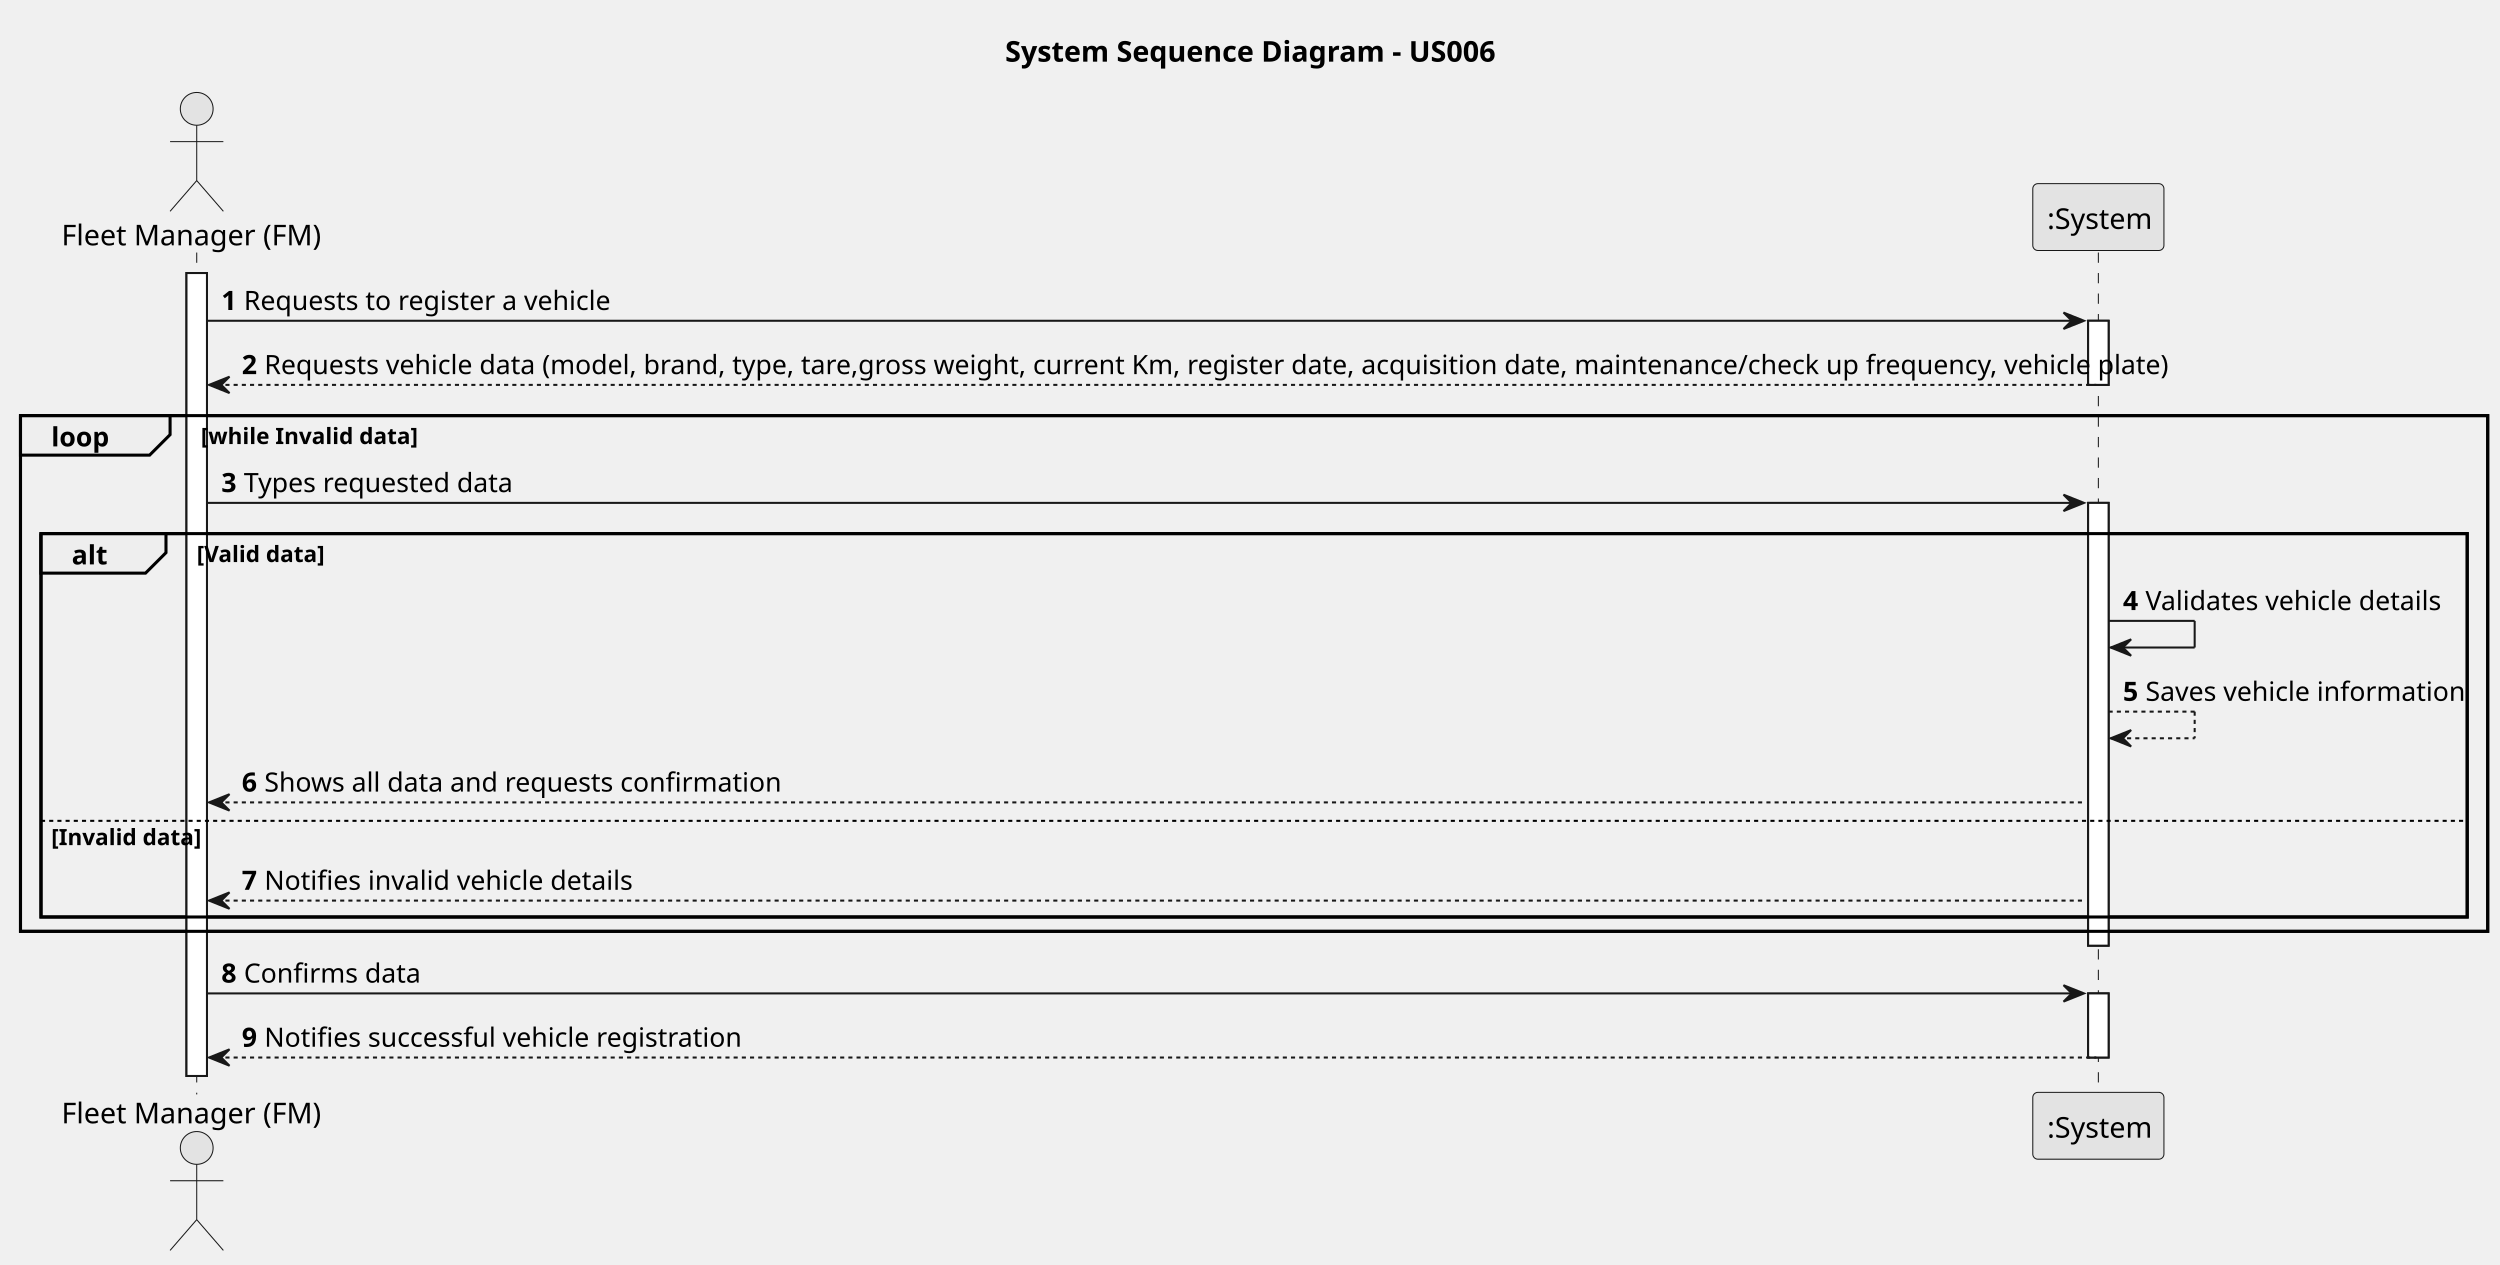
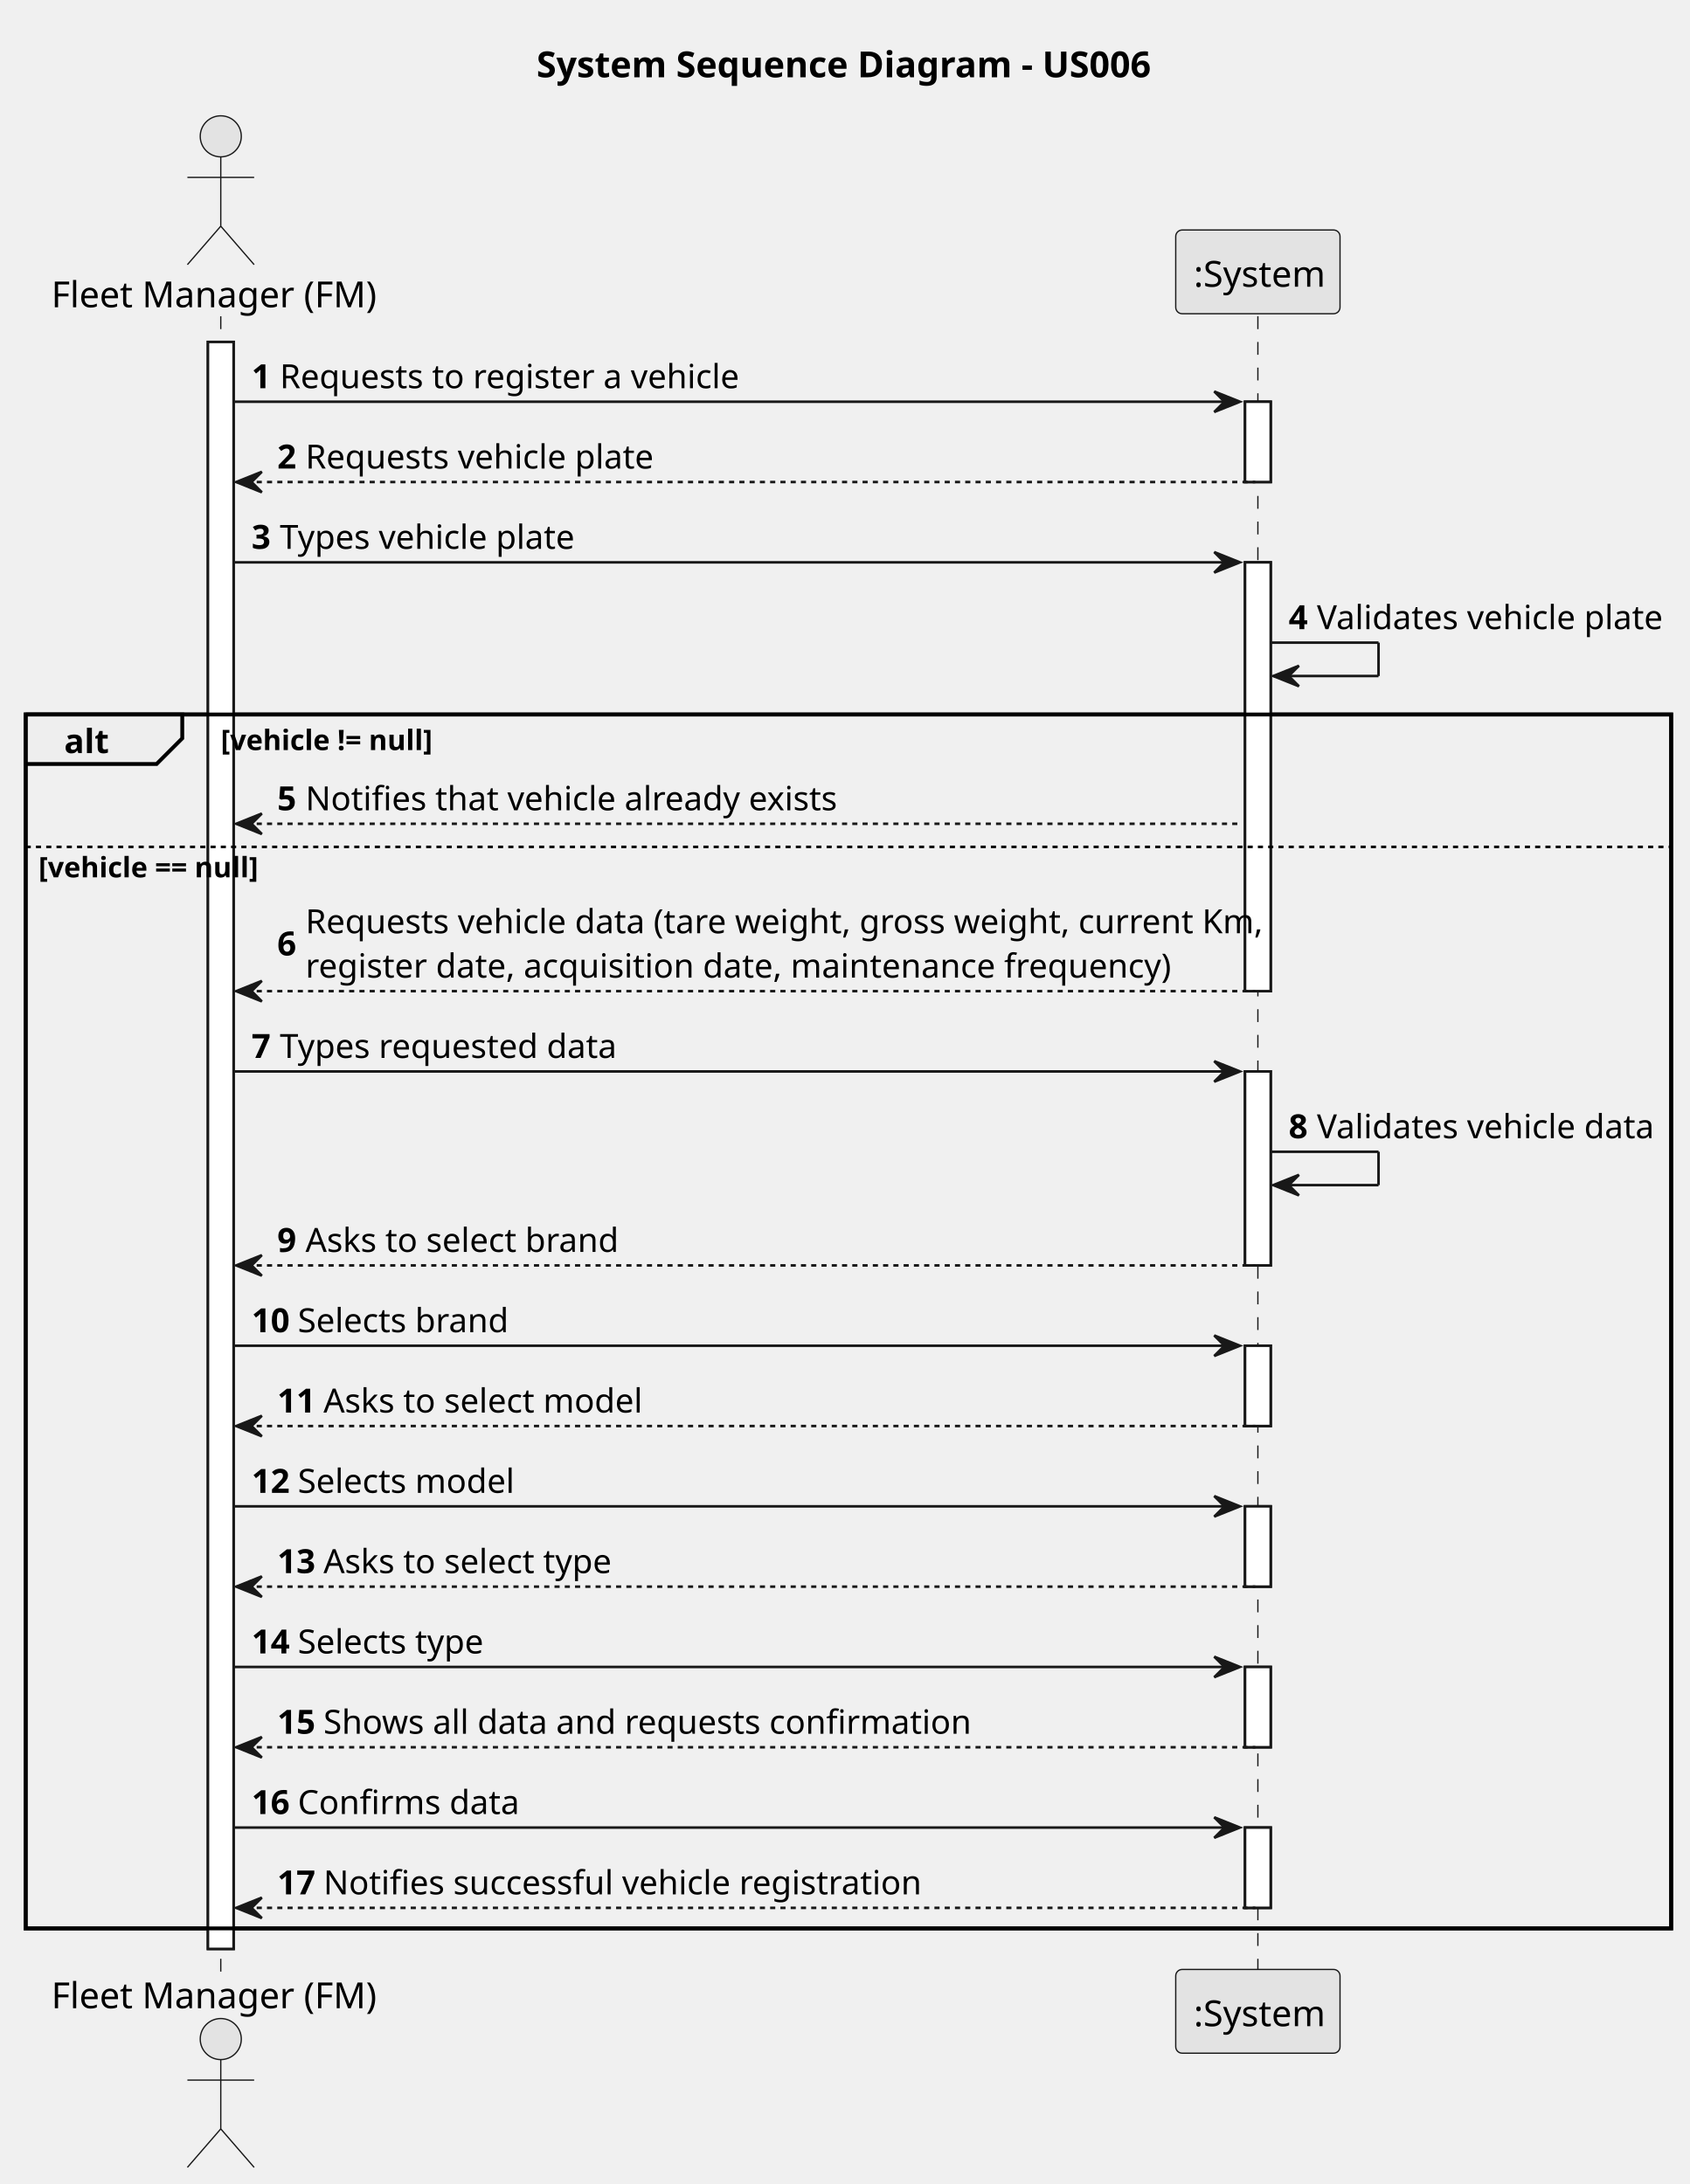
- <svg xmlns="http://www.w3.org/2000/svg" contentStyleType="text/css" height="617px" preserveAspectRatio="none" style="width:1220px;height:617px;background:#FFFFFF;" version="1.1" viewBox="0 0 1220 617" width="1220px" zoomAndPan="magnify">
+ <svg xmlns="http://www.w3.org/2000/svg" contentStyleType="text/css" height="851px" preserveAspectRatio="none" style="width:658px;height:851px;background:#FFFFFF;" version="1.1" viewBox="0 0 658 851" width="658px" zoomAndPan="magnify">
  <defs />
  <g>
-     <text fill="#000000" font-family="sans-serif" font-size="14" font-weight="bold" lengthAdjust="spacing" textLength="242" x="490.5" y="30.107">System Sequence Diagram - US006</text>
-     <rect fill="#FFFFFF" height="391.832" style="stroke:#181818;stroke-width:1.0;" width="10" x="91" y="133.242" />
-     <rect fill="#FFFFFF" height="31.291" style="stroke:#181818;stroke-width:1.0;" width="10" x="1019" y="156.533" />
-     <rect fill="#FFFFFF" height="216.086" style="stroke:#181818;stroke-width:1.0;" width="10" x="1019" y="245.406" />
-     <rect fill="#FFFFFF" height="31.291" style="stroke:#181818;stroke-width:1.0;" width="10" x="1019" y="484.783" />
-     <rect fill="none" height="251.668" style="stroke:#000000;stroke-width:1.5;" width="1204" x="10" y="202.824" />
-     <rect fill="none" height="187.086" style="stroke:#000000;stroke-width:1.5;" width="1184" x="20" y="260.406" />
-     <line style="stroke:#181818;stroke-width:0.5;stroke-dasharray:5.0,5.0;" x1="96" x2="96" y1="123.242" y2="534.074" />
-     <line style="stroke:#181818;stroke-width:0.5;stroke-dasharray:5.0,5.0;" x1="1024" x2="1024" y1="123.242" y2="534.074" />
-     <text fill="#000000" font-family="sans-serif" font-size="14" lengthAdjust="spacing" textLength="126" x="30" y="119.728">Fleet Manager (FM)</text>
-     <ellipse cx="96" cy="53.121" fill="#E3E3E3" rx="8" ry="8" style="stroke:#181818;stroke-width:0.5;" />
-     <path d="M96,61.121 L96,88.121 M83,69.121 L109,69.121 M96,88.121 L83,103.121 M96,88.121 L109,103.121 " fill="none" style="stroke:#181818;stroke-width:0.5;" />
-     <text fill="#000000" font-family="sans-serif" font-size="14" lengthAdjust="spacing" textLength="126" x="30" y="548.182">Fleet Manager (FM)</text>
-     <ellipse cx="96" cy="560.195" fill="#E3E3E3" rx="8" ry="8" style="stroke:#181818;stroke-width:0.5;" />
-     <path d="M96,568.195 L96,595.195 M83,576.195 L109,576.195 M96,595.195 L83,610.195 M96,595.195 L109,610.195 " fill="none" style="stroke:#181818;stroke-width:0.5;" />
-     <rect fill="#E3E3E3" height="32.621" rx="2.5" ry="2.5" style="stroke:#181818;stroke-width:0.5;" width="64" x="992" y="89.621" />
-     <text fill="#000000" font-family="sans-serif" font-size="14" lengthAdjust="spacing" textLength="50" x="999" y="111.728">:System</text>
-     <rect fill="#E3E3E3" height="32.621" rx="2.5" ry="2.5" style="stroke:#181818;stroke-width:0.5;" width="64" x="992" y="533.074" />
-     <text fill="#000000" font-family="sans-serif" font-size="14" lengthAdjust="spacing" textLength="50" x="999" y="555.182">:System</text>
-     <rect fill="#FFFFFF" height="391.832" style="stroke:#181818;stroke-width:1.0;" width="10" x="91" y="133.242" />
-     <rect fill="#FFFFFF" height="31.291" style="stroke:#181818;stroke-width:1.0;" width="10" x="1019" y="156.533" />
-     <rect fill="#FFFFFF" height="216.086" style="stroke:#181818;stroke-width:1.0;" width="10" x="1019" y="245.406" />
-     <rect fill="#FFFFFF" height="31.291" style="stroke:#181818;stroke-width:1.0;" width="10" x="1019" y="484.783" />
-     <polygon fill="#181818" points="1007,152.533,1017,156.533,1007,160.533,1011,156.533" style="stroke:#181818;stroke-width:1.0;" />
-     <line style="stroke:#181818;stroke-width:1.0;" x1="101" x2="1013" y1="156.533" y2="156.533" />
-     <text fill="#000000" font-family="sans-serif" font-size="13" font-weight="bold" lengthAdjust="spacing" textLength="7" x="108" y="151.27">1</text>
-     <text fill="#000000" font-family="sans-serif" font-size="13" lengthAdjust="spacing" textLength="171" x="119" y="151.27">Requests to register a vehicle</text>
-     <polygon fill="#181818" points="112,183.824,102,187.824,112,191.824,108,187.824" style="stroke:#181818;stroke-width:1.0;" />
-     <line style="stroke:#181818;stroke-width:1.0;stroke-dasharray:2.0,2.0;" x1="106" x2="1023" y1="187.824" y2="187.824" />
-     <text fill="#000000" font-family="sans-serif" font-size="13" font-weight="bold" lengthAdjust="spacing" textLength="7" x="118" y="182.561">2</text>
-     <text fill="#000000" font-family="sans-serif" font-size="13" lengthAdjust="spacing" textLength="883" x="129" y="182.561">Requests vehicle data (model, brand, type, tare,gross weight, current Km, register date, acquisition date, maintenance/check up frequency, vehicle plate)</text>
-     <path d="M10,202.824 L83,202.824 L83,212.115 L73,222.115 L10,222.115 L10,202.824 " fill="#EEEEEE" style="stroke:#000000;stroke-width:1.5;" />
-     <rect fill="none" height="251.668" style="stroke:#000000;stroke-width:1.5;" width="1204" x="10" y="202.824" />
-     <text fill="#000000" font-family="sans-serif" font-size="13" font-weight="bold" lengthAdjust="spacing" textLength="28" x="25" y="217.852">loop</text>
-     <text fill="#000000" font-family="sans-serif" font-size="11" font-weight="bold" lengthAdjust="spacing" textLength="102" x="98" y="216.694">[while Invalid data]</text>
-     <polygon fill="#181818" points="1007,241.406,1017,245.406,1007,249.406,1011,245.406" style="stroke:#181818;stroke-width:1.0;" />
-     <line style="stroke:#181818;stroke-width:1.0;" x1="101" x2="1013" y1="245.406" y2="245.406" />
-     <text fill="#000000" font-family="sans-serif" font-size="13" font-weight="bold" lengthAdjust="spacing" textLength="7" x="108" y="240.144">3</text>
-     <text fill="#000000" font-family="sans-serif" font-size="13" lengthAdjust="spacing" textLength="125" x="119" y="240.144">Types requested data</text>
-     <path d="M20,260.406 L81,260.406 L81,269.697 L71,279.697 L20,279.697 L20,260.406 " fill="#EEEEEE" style="stroke:#000000;stroke-width:1.5;" />
-     <rect fill="none" height="187.086" style="stroke:#000000;stroke-width:1.5;" width="1184" x="20" y="260.406" />
-     <text fill="#000000" font-family="sans-serif" font-size="13" font-weight="bold" lengthAdjust="spacing" textLength="16" x="35" y="275.435">alt</text>
-     <text fill="#000000" font-family="sans-serif" font-size="11" font-weight="bold" lengthAdjust="spacing" textLength="61" x="96" y="274.276">[Valid data]</text>
-     <line style="stroke:#181818;stroke-width:1.0;" x1="1029" x2="1071" y1="302.988" y2="302.988" />
-     <line style="stroke:#181818;stroke-width:1.0;" x1="1071" x2="1071" y1="302.988" y2="315.988" />
-     <line style="stroke:#181818;stroke-width:1.0;" x1="1030" x2="1071" y1="315.988" y2="315.988" />
-     <polygon fill="#181818" points="1040,311.988,1030,315.988,1040,319.988,1036,315.988" style="stroke:#181818;stroke-width:1.0;" />
-     <text fill="#000000" font-family="sans-serif" font-size="13" font-weight="bold" lengthAdjust="spacing" textLength="7" x="1036" y="297.726">4</text>
-     <text fill="#000000" font-family="sans-serif" font-size="13" lengthAdjust="spacing" textLength="139" x="1047" y="297.726">Validates vehicle details</text>
-     <line style="stroke:#181818;stroke-width:1.0;stroke-dasharray:2.0,2.0;" x1="1029" x2="1071" y1="347.279" y2="347.279" />
-     <line style="stroke:#181818;stroke-width:1.0;stroke-dasharray:2.0,2.0;" x1="1071" x2="1071" y1="347.279" y2="360.279" />
-     <line style="stroke:#181818;stroke-width:1.0;stroke-dasharray:2.0,2.0;" x1="1030" x2="1071" y1="360.279" y2="360.279" />
-     <polygon fill="#181818" points="1040,356.279,1030,360.279,1040,364.279,1036,360.279" style="stroke:#181818;stroke-width:1.0;" />
-     <text fill="#000000" font-family="sans-serif" font-size="13" font-weight="bold" lengthAdjust="spacing" textLength="7" x="1036" y="342.017">5</text>
-     <text fill="#000000" font-family="sans-serif" font-size="13" lengthAdjust="spacing" textLength="145" x="1047" y="342.017">Saves vehicle information</text>
-     <polygon fill="#181818" points="112,387.57,102,391.57,112,395.57,108,391.57" style="stroke:#181818;stroke-width:1.0;" />
-     <line style="stroke:#181818;stroke-width:1.0;stroke-dasharray:2.0,2.0;" x1="106" x2="1018" y1="391.57" y2="391.57" />
-     <text fill="#000000" font-family="sans-serif" font-size="13" font-weight="bold" lengthAdjust="spacing" textLength="7" x="118" y="386.308">6</text>
-     <text fill="#000000" font-family="sans-serif" font-size="13" lengthAdjust="spacing" textLength="238" x="129" y="386.308">Shows all data and requests confirmation</text>
-     <line style="stroke:#000000;stroke-width:1.0;stroke-dasharray:2.0,2.0;" x1="20" x2="1204" y1="400.57" y2="400.57" />
-     <text fill="#000000" font-family="sans-serif" font-size="11" font-weight="bold" lengthAdjust="spacing" textLength="69" x="25" y="412.44">[Invalid data]</text>
-     <polygon fill="#181818" points="112,435.492,102,439.492,112,443.492,108,439.492" style="stroke:#181818;stroke-width:1.0;" />
-     <line style="stroke:#181818;stroke-width:1.0;stroke-dasharray:2.0,2.0;" x1="106" x2="1018" y1="439.492" y2="439.492" />
-     <text fill="#000000" font-family="sans-serif" font-size="13" font-weight="bold" lengthAdjust="spacing" textLength="7" x="118" y="434.229">7</text>
-     <text fill="#000000" font-family="sans-serif" font-size="13" lengthAdjust="spacing" textLength="167" x="129" y="434.229">Notifies invalid vehicle details</text>
-     <polygon fill="#181818" points="1007,480.783,1017,484.783,1007,488.783,1011,484.783" style="stroke:#181818;stroke-width:1.0;" />
-     <line style="stroke:#181818;stroke-width:1.0;" x1="101" x2="1013" y1="484.783" y2="484.783" />
-     <text fill="#000000" font-family="sans-serif" font-size="13" font-weight="bold" lengthAdjust="spacing" textLength="7" x="108" y="479.521">8</text>
-     <text fill="#000000" font-family="sans-serif" font-size="13" lengthAdjust="spacing" textLength="80" x="119" y="479.521">Confirms data</text>
-     <polygon fill="#181818" points="112,512.074,102,516.074,112,520.074,108,516.074" style="stroke:#181818;stroke-width:1.0;" />
-     <line style="stroke:#181818;stroke-width:1.0;stroke-dasharray:2.0,2.0;" x1="106" x2="1023" y1="516.074" y2="516.074" />
-     <text fill="#000000" font-family="sans-serif" font-size="13" font-weight="bold" lengthAdjust="spacing" textLength="7" x="118" y="510.812">9</text>
-     <text fill="#000000" font-family="sans-serif" font-size="13" lengthAdjust="spacing" textLength="220" x="129" y="510.812">Notifies successful vehicle registration</text>
+     <text fill="#000000" font-family="sans-serif" font-size="14" font-weight="bold" lengthAdjust="spacing" textLength="242" x="209" y="30.107">System Sequence Diagram - US006</text>
+     <rect fill="#FFFFFF" height="626.16" style="stroke:#181818;stroke-width:1.0;" width="10" x="81" y="133.242" />
+     <rect fill="#FFFFFF" height="31.291" style="stroke:#181818;stroke-width:1.0;" width="10" x="485" y="156.533" />
+     <rect fill="#FFFFFF" height="167.086" style="stroke:#181818;stroke-width:1.0;" width="10" x="485" y="219.115" />
+     <rect fill="#FFFFFF" height="75.582" style="stroke:#181818;stroke-width:1.0;" width="10" x="485" y="417.492" />
+     <rect fill="#FFFFFF" height="31.291" style="stroke:#181818;stroke-width:1.0;" width="10" x="485" y="524.365" />
+     <rect fill="#FFFFFF" height="31.291" style="stroke:#181818;stroke-width:1.0;" width="10" x="485" y="586.947" />
+     <rect fill="#FFFFFF" height="31.291" style="stroke:#181818;stroke-width:1.0;" width="10" x="485" y="649.529" />
+     <rect fill="#FFFFFF" height="31.291" style="stroke:#181818;stroke-width:1.0;" width="10" x="485" y="712.111" />
+     <rect fill="none" height="472.996" style="stroke:#000000;stroke-width:1.5;" width="641" x="10" y="278.406" />
+     <line style="stroke:#181818;stroke-width:0.5;stroke-dasharray:5.0,5.0;" x1="86" x2="86" y1="123.242" y2="768.402" />
+     <line style="stroke:#181818;stroke-width:0.5;stroke-dasharray:5.0,5.0;" x1="490" x2="490" y1="123.242" y2="768.402" />
+     <text fill="#000000" font-family="sans-serif" font-size="14" lengthAdjust="spacing" textLength="126" x="20" y="119.728">Fleet Manager (FM)</text>
+     <ellipse cx="86" cy="53.121" fill="#E3E3E3" rx="8" ry="8" style="stroke:#181818;stroke-width:0.5;" />
+     <path d="M86,61.121 L86,88.121 M73,69.121 L99,69.121 M86,88.121 L73,103.121 M86,88.121 L99,103.121 " fill="none" style="stroke:#181818;stroke-width:0.5;" />
+     <text fill="#000000" font-family="sans-serif" font-size="14" lengthAdjust="spacing" textLength="126" x="20" y="782.51">Fleet Manager (FM)</text>
+     <ellipse cx="86" cy="794.523" fill="#E3E3E3" rx="8" ry="8" style="stroke:#181818;stroke-width:0.5;" />
+     <path d="M86,802.523 L86,829.523 M73,810.523 L99,810.523 M86,829.523 L73,844.523 M86,829.523 L99,844.523 " fill="none" style="stroke:#181818;stroke-width:0.5;" />
+     <rect fill="#E3E3E3" height="32.621" rx="2.5" ry="2.5" style="stroke:#181818;stroke-width:0.5;" width="64" x="458" y="89.621" />
+     <text fill="#000000" font-family="sans-serif" font-size="14" lengthAdjust="spacing" textLength="50" x="465" y="111.728">:System</text>
+     <rect fill="#E3E3E3" height="32.621" rx="2.5" ry="2.5" style="stroke:#181818;stroke-width:0.5;" width="64" x="458" y="767.402" />
+     <text fill="#000000" font-family="sans-serif" font-size="14" lengthAdjust="spacing" textLength="50" x="465" y="789.51">:System</text>
+     <rect fill="#FFFFFF" height="626.16" style="stroke:#181818;stroke-width:1.0;" width="10" x="81" y="133.242" />
+     <rect fill="#FFFFFF" height="31.291" style="stroke:#181818;stroke-width:1.0;" width="10" x="485" y="156.533" />
+     <rect fill="#FFFFFF" height="167.086" style="stroke:#181818;stroke-width:1.0;" width="10" x="485" y="219.115" />
+     <rect fill="#FFFFFF" height="75.582" style="stroke:#181818;stroke-width:1.0;" width="10" x="485" y="417.492" />
+     <rect fill="#FFFFFF" height="31.291" style="stroke:#181818;stroke-width:1.0;" width="10" x="485" y="524.365" />
+     <rect fill="#FFFFFF" height="31.291" style="stroke:#181818;stroke-width:1.0;" width="10" x="485" y="586.947" />
+     <rect fill="#FFFFFF" height="31.291" style="stroke:#181818;stroke-width:1.0;" width="10" x="485" y="649.529" />
+     <rect fill="#FFFFFF" height="31.291" style="stroke:#181818;stroke-width:1.0;" width="10" x="485" y="712.111" />
+     <polygon fill="#181818" points="473,152.533,483,156.533,473,160.533,477,156.533" style="stroke:#181818;stroke-width:1.0;" />
+     <line style="stroke:#181818;stroke-width:1.0;" x1="91" x2="479" y1="156.533" y2="156.533" />
+     <text fill="#000000" font-family="sans-serif" font-size="13" font-weight="bold" lengthAdjust="spacing" textLength="7" x="98" y="151.27">1</text>
+     <text fill="#000000" font-family="sans-serif" font-size="13" lengthAdjust="spacing" textLength="171" x="109" y="151.27">Requests to register a vehicle</text>
+     <polygon fill="#181818" points="102,183.824,92,187.824,102,191.824,98,187.824" style="stroke:#181818;stroke-width:1.0;" />
+     <line style="stroke:#181818;stroke-width:1.0;stroke-dasharray:2.0,2.0;" x1="96" x2="489" y1="187.824" y2="187.824" />
+     <text fill="#000000" font-family="sans-serif" font-size="13" font-weight="bold" lengthAdjust="spacing" textLength="7" x="108" y="182.561">2</text>
+     <text fill="#000000" font-family="sans-serif" font-size="13" lengthAdjust="spacing" textLength="130" x="119" y="182.561">Requests vehicle plate</text>
+     <polygon fill="#181818" points="473,215.115,483,219.115,473,223.115,477,219.115" style="stroke:#181818;stroke-width:1.0;" />
+     <line style="stroke:#181818;stroke-width:1.0;" x1="91" x2="479" y1="219.115" y2="219.115" />
+     <text fill="#000000" font-family="sans-serif" font-size="13" font-weight="bold" lengthAdjust="spacing" textLength="7" x="98" y="213.852">3</text>
+     <text fill="#000000" font-family="sans-serif" font-size="13" lengthAdjust="spacing" textLength="110" x="109" y="213.852">Types vehicle plate</text>
+     <line style="stroke:#181818;stroke-width:1.0;" x1="495" x2="537" y1="250.406" y2="250.406" />
+     <line style="stroke:#181818;stroke-width:1.0;" x1="537" x2="537" y1="250.406" y2="263.406" />
+     <line style="stroke:#181818;stroke-width:1.0;" x1="496" x2="537" y1="263.406" y2="263.406" />
+     <polygon fill="#181818" points="506,259.406,496,263.406,506,267.406,502,263.406" style="stroke:#181818;stroke-width:1.0;" />
+     <text fill="#000000" font-family="sans-serif" font-size="13" font-weight="bold" lengthAdjust="spacing" textLength="7" x="502" y="245.144">4</text>
+     <text fill="#000000" font-family="sans-serif" font-size="13" lengthAdjust="spacing" textLength="129" x="513" y="245.144">Validates vehicle plate</text>
+     <path d="M10,278.406 L71,278.406 L71,287.697 L61,297.697 L10,297.697 L10,278.406 " fill="#EEEEEE" style="stroke:#000000;stroke-width:1.5;" />
+     <rect fill="none" height="472.996" style="stroke:#000000;stroke-width:1.5;" width="641" x="10" y="278.406" />
+     <text fill="#000000" font-family="sans-serif" font-size="13" font-weight="bold" lengthAdjust="spacing" textLength="16" x="25" y="293.435">alt</text>
+     <text fill="#000000" font-family="sans-serif" font-size="11" font-weight="bold" lengthAdjust="spacing" textLength="82" x="86" y="292.276">[vehicle != null]</text>
+     <polygon fill="#181818" points="102,316.988,92,320.988,102,324.988,98,320.988" style="stroke:#181818;stroke-width:1.0;" />
+     <line style="stroke:#181818;stroke-width:1.0;stroke-dasharray:2.0,2.0;" x1="96" x2="484" y1="320.988" y2="320.988" />
+     <text fill="#000000" font-family="sans-serif" font-size="13" font-weight="bold" lengthAdjust="spacing" textLength="7" x="108" y="315.726">5</text>
+     <text fill="#000000" font-family="sans-serif" font-size="13" lengthAdjust="spacing" textLength="197" x="119" y="315.726">Notifies that vehicle already exists</text>
+     <line style="stroke:#000000;stroke-width:1.0;stroke-dasharray:2.0,2.0;" x1="10" x2="651" y1="329.988" y2="329.988" />
+     <text fill="#000000" font-family="sans-serif" font-size="11" font-weight="bold" lengthAdjust="spacing" textLength="85" x="15" y="341.858">[vehicle == null]</text>
+     <polygon fill="#181818" points="102,382.201,92,386.201,102,390.201,98,386.201" style="stroke:#181818;stroke-width:1.0;" />
+     <line style="stroke:#181818;stroke-width:1.0;stroke-dasharray:2.0,2.0;" x1="96" x2="489" y1="386.201" y2="386.201" />
+     <text fill="#000000" font-family="sans-serif" font-size="13" font-weight="bold" lengthAdjust="spacing" textLength="7" x="108" y="372.293">6</text>
+     <text fill="#000000" font-family="sans-serif" font-size="13" lengthAdjust="spacing" textLength="355" x="119" y="363.647">Requests vehicle data (tare weight, gross weight, current Km,</text>
+     <text fill="#000000" font-family="sans-serif" font-size="13" lengthAdjust="spacing" textLength="317" x="119" y="380.938">register date, acquisition date, maintenance frequency)</text>
+     <polygon fill="#181818" points="473,413.492,483,417.492,473,421.492,477,417.492" style="stroke:#181818;stroke-width:1.0;" />
+     <line style="stroke:#181818;stroke-width:1.0;" x1="91" x2="479" y1="417.492" y2="417.492" />
+     <text fill="#000000" font-family="sans-serif" font-size="13" font-weight="bold" lengthAdjust="spacing" textLength="7" x="98" y="412.229">7</text>
+     <text fill="#000000" font-family="sans-serif" font-size="13" lengthAdjust="spacing" textLength="125" x="109" y="412.229">Types requested data</text>
+     <line style="stroke:#181818;stroke-width:1.0;" x1="495" x2="537" y1="448.783" y2="448.783" />
+     <line style="stroke:#181818;stroke-width:1.0;" x1="537" x2="537" y1="448.783" y2="461.783" />
+     <line style="stroke:#181818;stroke-width:1.0;" x1="496" x2="537" y1="461.783" y2="461.783" />
+     <polygon fill="#181818" points="506,457.783,496,461.783,506,465.783,502,461.783" style="stroke:#181818;stroke-width:1.0;" />
+     <text fill="#000000" font-family="sans-serif" font-size="13" font-weight="bold" lengthAdjust="spacing" textLength="7" x="502" y="443.521">8</text>
+     <text fill="#000000" font-family="sans-serif" font-size="13" lengthAdjust="spacing" textLength="126" x="513" y="443.521">Validates vehicle data</text>
+     <polygon fill="#181818" points="102,489.074,92,493.074,102,497.074,98,493.074" style="stroke:#181818;stroke-width:1.0;" />
+     <line style="stroke:#181818;stroke-width:1.0;stroke-dasharray:2.0,2.0;" x1="96" x2="489" y1="493.074" y2="493.074" />
+     <text fill="#000000" font-family="sans-serif" font-size="13" font-weight="bold" lengthAdjust="spacing" textLength="7" x="108" y="487.812">9</text>
+     <text fill="#000000" font-family="sans-serif" font-size="13" lengthAdjust="spacing" textLength="120" x="119" y="487.812">Asks to select brand</text>
+     <polygon fill="#181818" points="473,520.365,483,524.365,473,528.365,477,524.365" style="stroke:#181818;stroke-width:1.0;" />
+     <line style="stroke:#181818;stroke-width:1.0;" x1="91" x2="479" y1="524.365" y2="524.365" />
+     <text fill="#000000" font-family="sans-serif" font-size="13" font-weight="bold" lengthAdjust="spacing" textLength="14" x="98" y="519.102">10</text>
+     <text fill="#000000" font-family="sans-serif" font-size="13" lengthAdjust="spacing" textLength="80" x="116" y="519.102">Selects brand</text>
+     <polygon fill="#181818" points="102,551.656,92,555.656,102,559.656,98,555.656" style="stroke:#181818;stroke-width:1.0;" />
+     <line style="stroke:#181818;stroke-width:1.0;stroke-dasharray:2.0,2.0;" x1="96" x2="489" y1="555.656" y2="555.656" />
+     <text fill="#000000" font-family="sans-serif" font-size="13" font-weight="bold" lengthAdjust="spacing" textLength="14" x="108" y="550.394">11</text>
+     <text fill="#000000" font-family="sans-serif" font-size="13" lengthAdjust="spacing" textLength="123" x="126" y="550.394">Asks to select model</text>
+     <polygon fill="#181818" points="473,582.947,483,586.947,473,590.947,477,586.947" style="stroke:#181818;stroke-width:1.0;" />
+     <line style="stroke:#181818;stroke-width:1.0;" x1="91" x2="479" y1="586.947" y2="586.947" />
+     <text fill="#000000" font-family="sans-serif" font-size="13" font-weight="bold" lengthAdjust="spacing" textLength="14" x="98" y="581.685">12</text>
+     <text fill="#000000" font-family="sans-serif" font-size="13" lengthAdjust="spacing" textLength="83" x="116" y="581.685">Selects model</text>
+     <polygon fill="#181818" points="102,614.238,92,618.238,102,622.238,98,618.238" style="stroke:#181818;stroke-width:1.0;" />
+     <line style="stroke:#181818;stroke-width:1.0;stroke-dasharray:2.0,2.0;" x1="96" x2="489" y1="618.238" y2="618.238" />
+     <text fill="#000000" font-family="sans-serif" font-size="13" font-weight="bold" lengthAdjust="spacing" textLength="14" x="108" y="612.976">13</text>
+     <text fill="#000000" font-family="sans-serif" font-size="13" lengthAdjust="spacing" textLength="113" x="126" y="612.976">Asks to select type</text>
+     <polygon fill="#181818" points="473,645.529,483,649.529,473,653.529,477,649.529" style="stroke:#181818;stroke-width:1.0;" />
+     <line style="stroke:#181818;stroke-width:1.0;" x1="91" x2="479" y1="649.529" y2="649.529" />
+     <text fill="#000000" font-family="sans-serif" font-size="13" font-weight="bold" lengthAdjust="spacing" textLength="14" x="98" y="644.267">14</text>
+     <text fill="#000000" font-family="sans-serif" font-size="13" lengthAdjust="spacing" textLength="73" x="116" y="644.267">Selects type</text>
+     <polygon fill="#181818" points="102,676.82,92,680.82,102,684.82,98,680.82" style="stroke:#181818;stroke-width:1.0;" />
+     <line style="stroke:#181818;stroke-width:1.0;stroke-dasharray:2.0,2.0;" x1="96" x2="489" y1="680.82" y2="680.82" />
+     <text fill="#000000" font-family="sans-serif" font-size="13" font-weight="bold" lengthAdjust="spacing" textLength="14" x="108" y="675.558">15</text>
+     <text fill="#000000" font-family="sans-serif" font-size="13" lengthAdjust="spacing" textLength="238" x="126" y="675.558">Shows all data and requests confirmation</text>
+     <polygon fill="#181818" points="473,708.111,483,712.111,473,716.111,477,712.111" style="stroke:#181818;stroke-width:1.0;" />
+     <line style="stroke:#181818;stroke-width:1.0;" x1="91" x2="479" y1="712.111" y2="712.111" />
+     <text fill="#000000" font-family="sans-serif" font-size="13" font-weight="bold" lengthAdjust="spacing" textLength="14" x="98" y="706.849">16</text>
+     <text fill="#000000" font-family="sans-serif" font-size="13" lengthAdjust="spacing" textLength="80" x="116" y="706.849">Confirms data</text>
+     <polygon fill="#181818" points="102,739.402,92,743.402,102,747.402,98,743.402" style="stroke:#181818;stroke-width:1.0;" />
+     <line style="stroke:#181818;stroke-width:1.0;stroke-dasharray:2.0,2.0;" x1="96" x2="489" y1="743.402" y2="743.402" />
+     <text fill="#000000" font-family="sans-serif" font-size="13" font-weight="bold" lengthAdjust="spacing" textLength="14" x="108" y="738.14">17</text>
+     <text fill="#000000" font-family="sans-serif" font-size="13" lengthAdjust="spacing" textLength="220" x="126" y="738.14">Notifies successful vehicle registration</text>
  </g>
</svg>
